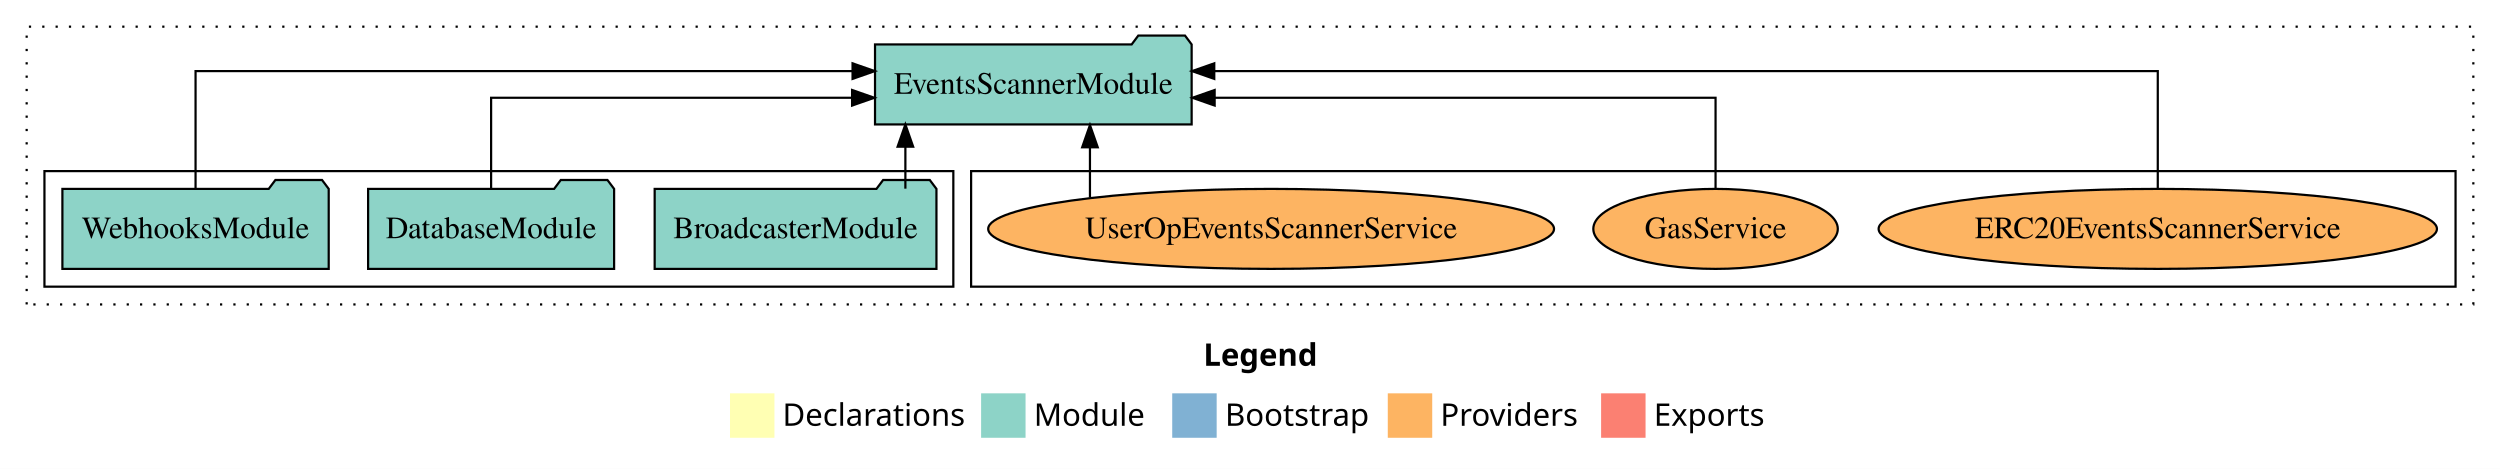
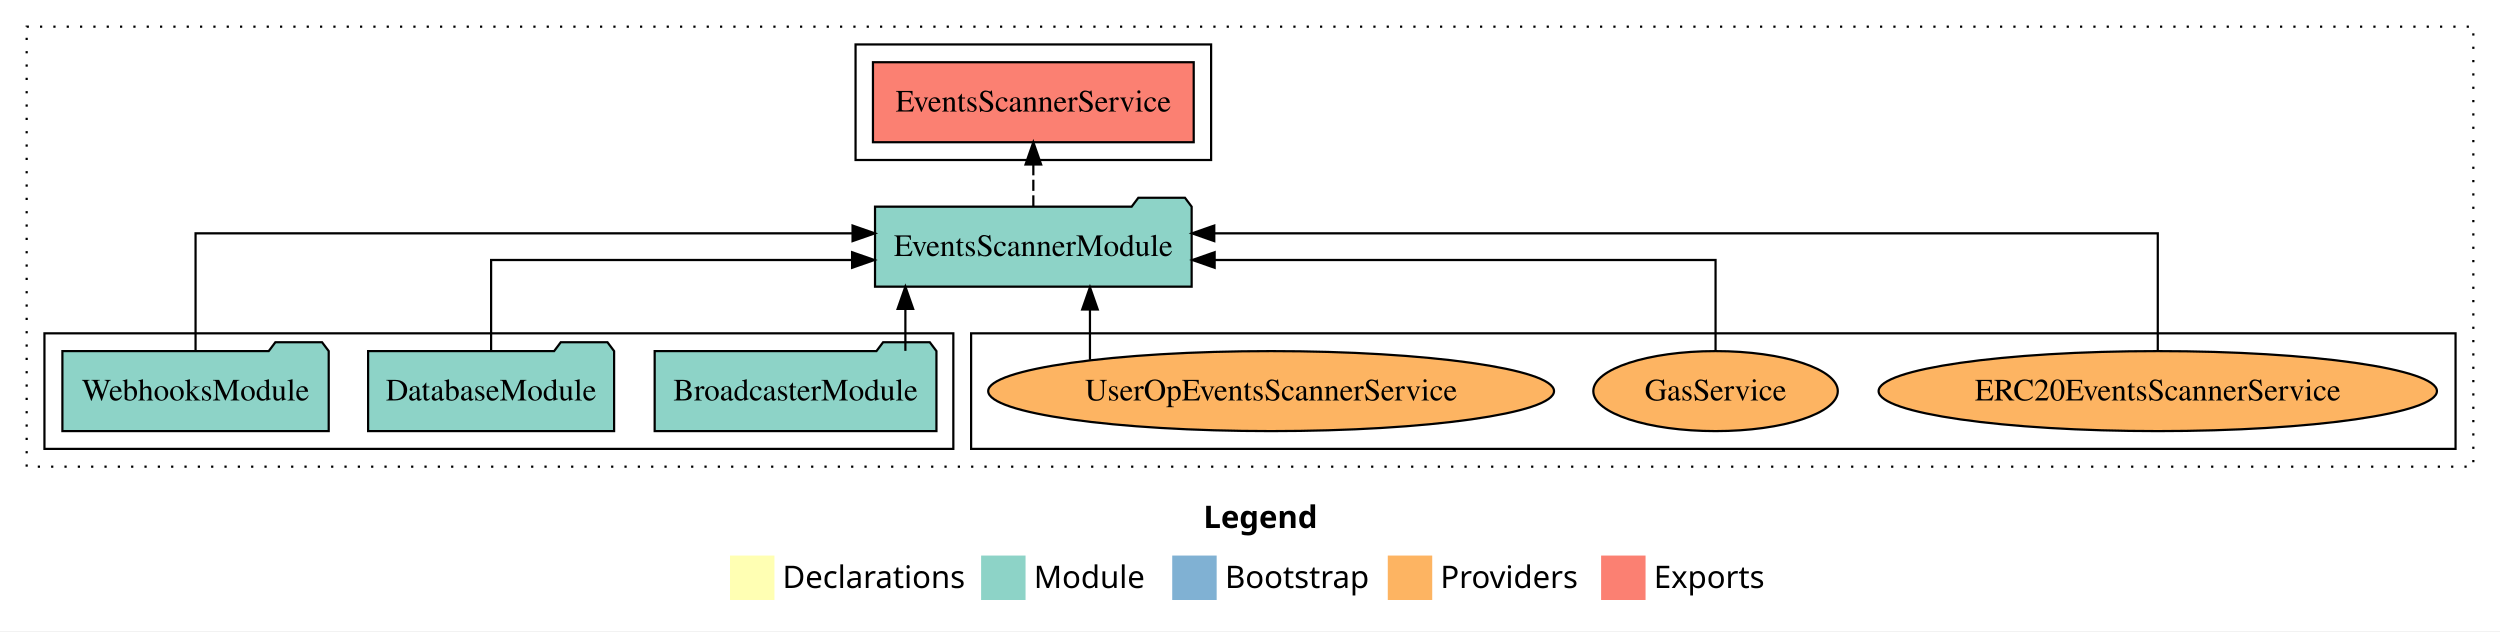
- <svg xmlns="http://www.w3.org/2000/svg" width="1125pt" height="211pt" viewBox="0.00 0.00 1125.00 211.00">
-   <g id="graph0" class="graph" transform="scale(1 1) rotate(0) translate(4 207)">
-     <polygon fill="white" stroke="transparent" points="-4,4 -4,-207 1121,-207 1121,4 -4,4" />
+ <svg xmlns="http://www.w3.org/2000/svg" width="1125pt" height="284pt" viewBox="0.00 0.00 1125.00 284.00">
+   <g id="graph0" class="graph" transform="scale(1 1) rotate(0) translate(4 280)">
+     <polygon fill="white" stroke="transparent" points="-4,4 -4,-280 1121,-280 1121,4 -4,4" />
    <text text-anchor="start" x="537.51" y="-42.4" font-family="Times-12" font-weight="bold" font-size="14.00">Legend</text>
    <polygon fill="#ffffb3" stroke="transparent" points="324.5,-10 324.5,-30 344.5,-30 344.5,-10 324.5,-10" />
    <text text-anchor="start" x="348.13" y="-15.4" font-family="Times-12" font-size="14.00">  Declarations</text>
    <polygon fill="#8dd3c7" stroke="transparent" points="437.5,-10 437.5,-30 457.5,-30 457.5,-10 437.5,-10" />
    <text text-anchor="start" x="461.23" y="-15.4" font-family="Times-12" font-size="14.00">  Module</text>
    <polygon fill="#80b1d3" stroke="transparent" points="523.5,-10 523.5,-30 543.5,-30 543.5,-10 523.5,-10" />
    <text text-anchor="start" x="547.28" y="-15.4" font-family="Times-12" font-size="14.00">  Bootstrap</text>
    <polygon fill="#fdb462" stroke="transparent" points="620.5,-10 620.5,-30 640.5,-30 640.5,-10 620.5,-10" />
    <text text-anchor="start" x="644.17" y="-15.4" font-family="Times-12" font-size="14.00">  Providers</text>
    <polygon fill="#fb8072" stroke="transparent" points="716.5,-10 716.5,-30 736.5,-30 736.5,-10 716.5,-10" />
    <text text-anchor="start" x="740.23" y="-15.4" font-family="Times-12" font-size="14.00">  Exports</text>
    <g id="clust1" class="cluster">
-       <polygon fill="none" stroke="black" stroke-dasharray="1,5" points="8,-70 8,-195 1109,-195 1109,-70 8,-70" />
+       <polygon fill="none" stroke="black" stroke-dasharray="1,5" points="8,-70 8,-268 1109,-268 1109,-70 8,-70" />
    </g>
    <g id="clust6" class="cluster">
      <polygon fill="none" stroke="black" points="433,-78 433,-130 1101,-130 1101,-78 433,-78" />
+     </g>
+     <g id="clust4" class="cluster">
+       <polygon fill="none" stroke="black" points="381,-208 381,-260 541,-260 541,-208 381,-208" />
    </g>
    <g id="clust3" class="cluster">
      <polygon fill="none" stroke="black" points="16,-78 16,-130 425,-130 425,-78 16,-78" />
    </g>
    <g id="node1" class="node">
      <polygon fill="#8dd3c7" stroke="black" points="417.4,-122 414.4,-126 393.4,-126 390.4,-122 290.6,-122 290.6,-86 417.4,-86 417.4,-122" />
      <text text-anchor="middle" x="354" y="-99.8" font-family="Times,serif" font-size="14.00">BroadcasterModule</text>
    </g>
    <g id="node4" class="node">
      <polygon fill="#8dd3c7" stroke="black" points="532.24,-187 529.24,-191 508.24,-191 505.24,-187 389.76,-187 389.76,-151 532.24,-151 532.24,-187" />
      <text text-anchor="middle" x="461" y="-164.8" font-family="Times,serif" font-size="14.00">EventsScannerModule</text>
    </g>
    <g id="edge1" class="edge">
      <path fill="none" stroke="black" d="M403.42,-122.11C403.42,-122.11 403.42,-140.99 403.42,-140.99" />
      <polygon fill="black" stroke="black" points="399.92,-140.99 403.42,-150.99 406.92,-140.99 399.92,-140.99" />
    </g>
    <g id="node2" class="node">
      <polygon fill="#8dd3c7" stroke="black" points="272.35,-122 269.35,-126 248.35,-126 245.35,-122 161.65,-122 161.65,-86 272.35,-86 272.35,-122" />
      <text text-anchor="middle" x="217" y="-99.8" font-family="Times,serif" font-size="14.00">DatabaseModule</text>
    </g>
    <g id="edge2" class="edge">
      <path fill="none" stroke="black" d="M217,-122.02C217,-139.37 217,-163 217,-163 217,-163 379.44,-163 379.44,-163" />
      <polygon fill="black" stroke="black" points="379.44,-166.5 389.44,-163 379.44,-159.5 379.44,-166.5" />
    </g>
    <g id="node3" class="node">
      <polygon fill="#8dd3c7" stroke="black" points="143.92,-122 140.92,-126 119.92,-126 116.92,-122 24.08,-122 24.08,-86 143.92,-86 143.92,-122" />
      <text text-anchor="middle" x="84" y="-99.8" font-family="Times,serif" font-size="14.00">WebhooksModule</text>
    </g>
    <g id="edge3" class="edge">
      <path fill="none" stroke="black" d="M84,-122.28C84,-143.32 84,-175 84,-175 84,-175 379.65,-175 379.65,-175" />
      <polygon fill="black" stroke="black" points="379.65,-178.5 389.65,-175 379.65,-171.5 379.65,-178.5" />
    </g>
    <g id="node5" class="node">
+       <polygon fill="#fb8072" stroke="black" points="533.17,-252 388.83,-252 388.83,-216 533.17,-216 533.17,-252" />
+       <text text-anchor="middle" x="461" y="-229.8" font-family="Times,serif" font-size="14.00">EventsScannerService </text>
+     </g>
+     <g id="edge4" class="edge">
+       <path fill="none" stroke="black" stroke-dasharray="5,2" d="M461,-187.11C461,-187.11 461,-205.99 461,-205.99" />
+       <polygon fill="black" stroke="black" points="457.5,-205.99 461,-215.99 464.5,-205.99 457.5,-205.99" />
+     </g>
+     <g id="node6" class="node">
      <ellipse fill="#fdb462" stroke="black" cx="967" cy="-104" rx="125.62" ry="18" />
      <text text-anchor="middle" x="967" y="-99.8" font-family="Times,serif" font-size="14.00">ERC20EventsScannerService</text>
    </g>
-     <g id="edge4" class="edge">
+     <g id="edge5" class="edge">
      <path fill="none" stroke="black" d="M967,-122.28C967,-143.32 967,-175 967,-175 967,-175 542.42,-175 542.42,-175" />
      <polygon fill="black" stroke="black" points="542.42,-171.5 532.42,-175 542.42,-178.5 542.42,-171.5" />
    </g>
-     <g id="node6" class="node">
+     <g id="node7" class="node">
      <ellipse fill="#fdb462" stroke="black" cx="768" cy="-104" rx="55.01" ry="18" />
      <text text-anchor="middle" x="768" y="-99.8" font-family="Times,serif" font-size="14.00">GasService</text>
    </g>
-     <g id="edge5" class="edge">
+     <g id="edge6" class="edge">
      <path fill="none" stroke="black" d="M768,-122.02C768,-139.37 768,-163 768,-163 768,-163 542.59,-163 542.59,-163" />
      <polygon fill="black" stroke="black" points="542.59,-159.5 532.59,-163 542.59,-166.5 542.59,-159.5" />
    </g>
-     <g id="node7" class="node">
+     <g id="node8" class="node">
      <ellipse fill="#fdb462" stroke="black" cx="568" cy="-104" rx="127.31" ry="18" />
      <text text-anchor="middle" x="568" y="-99.8" font-family="Times,serif" font-size="14.00">UserOpEventsScannerService</text>
    </g>
-     <g id="edge6" class="edge">
+     <g id="edge7" class="edge">
      <path fill="none" stroke="black" d="M486.48,-118.1C486.48,-118.1 486.48,-140.72 486.48,-140.72" />
      <polygon fill="black" stroke="black" points="482.98,-140.72 486.48,-150.72 489.98,-140.72 482.98,-140.72" />
    </g>
  </g>
</svg>
